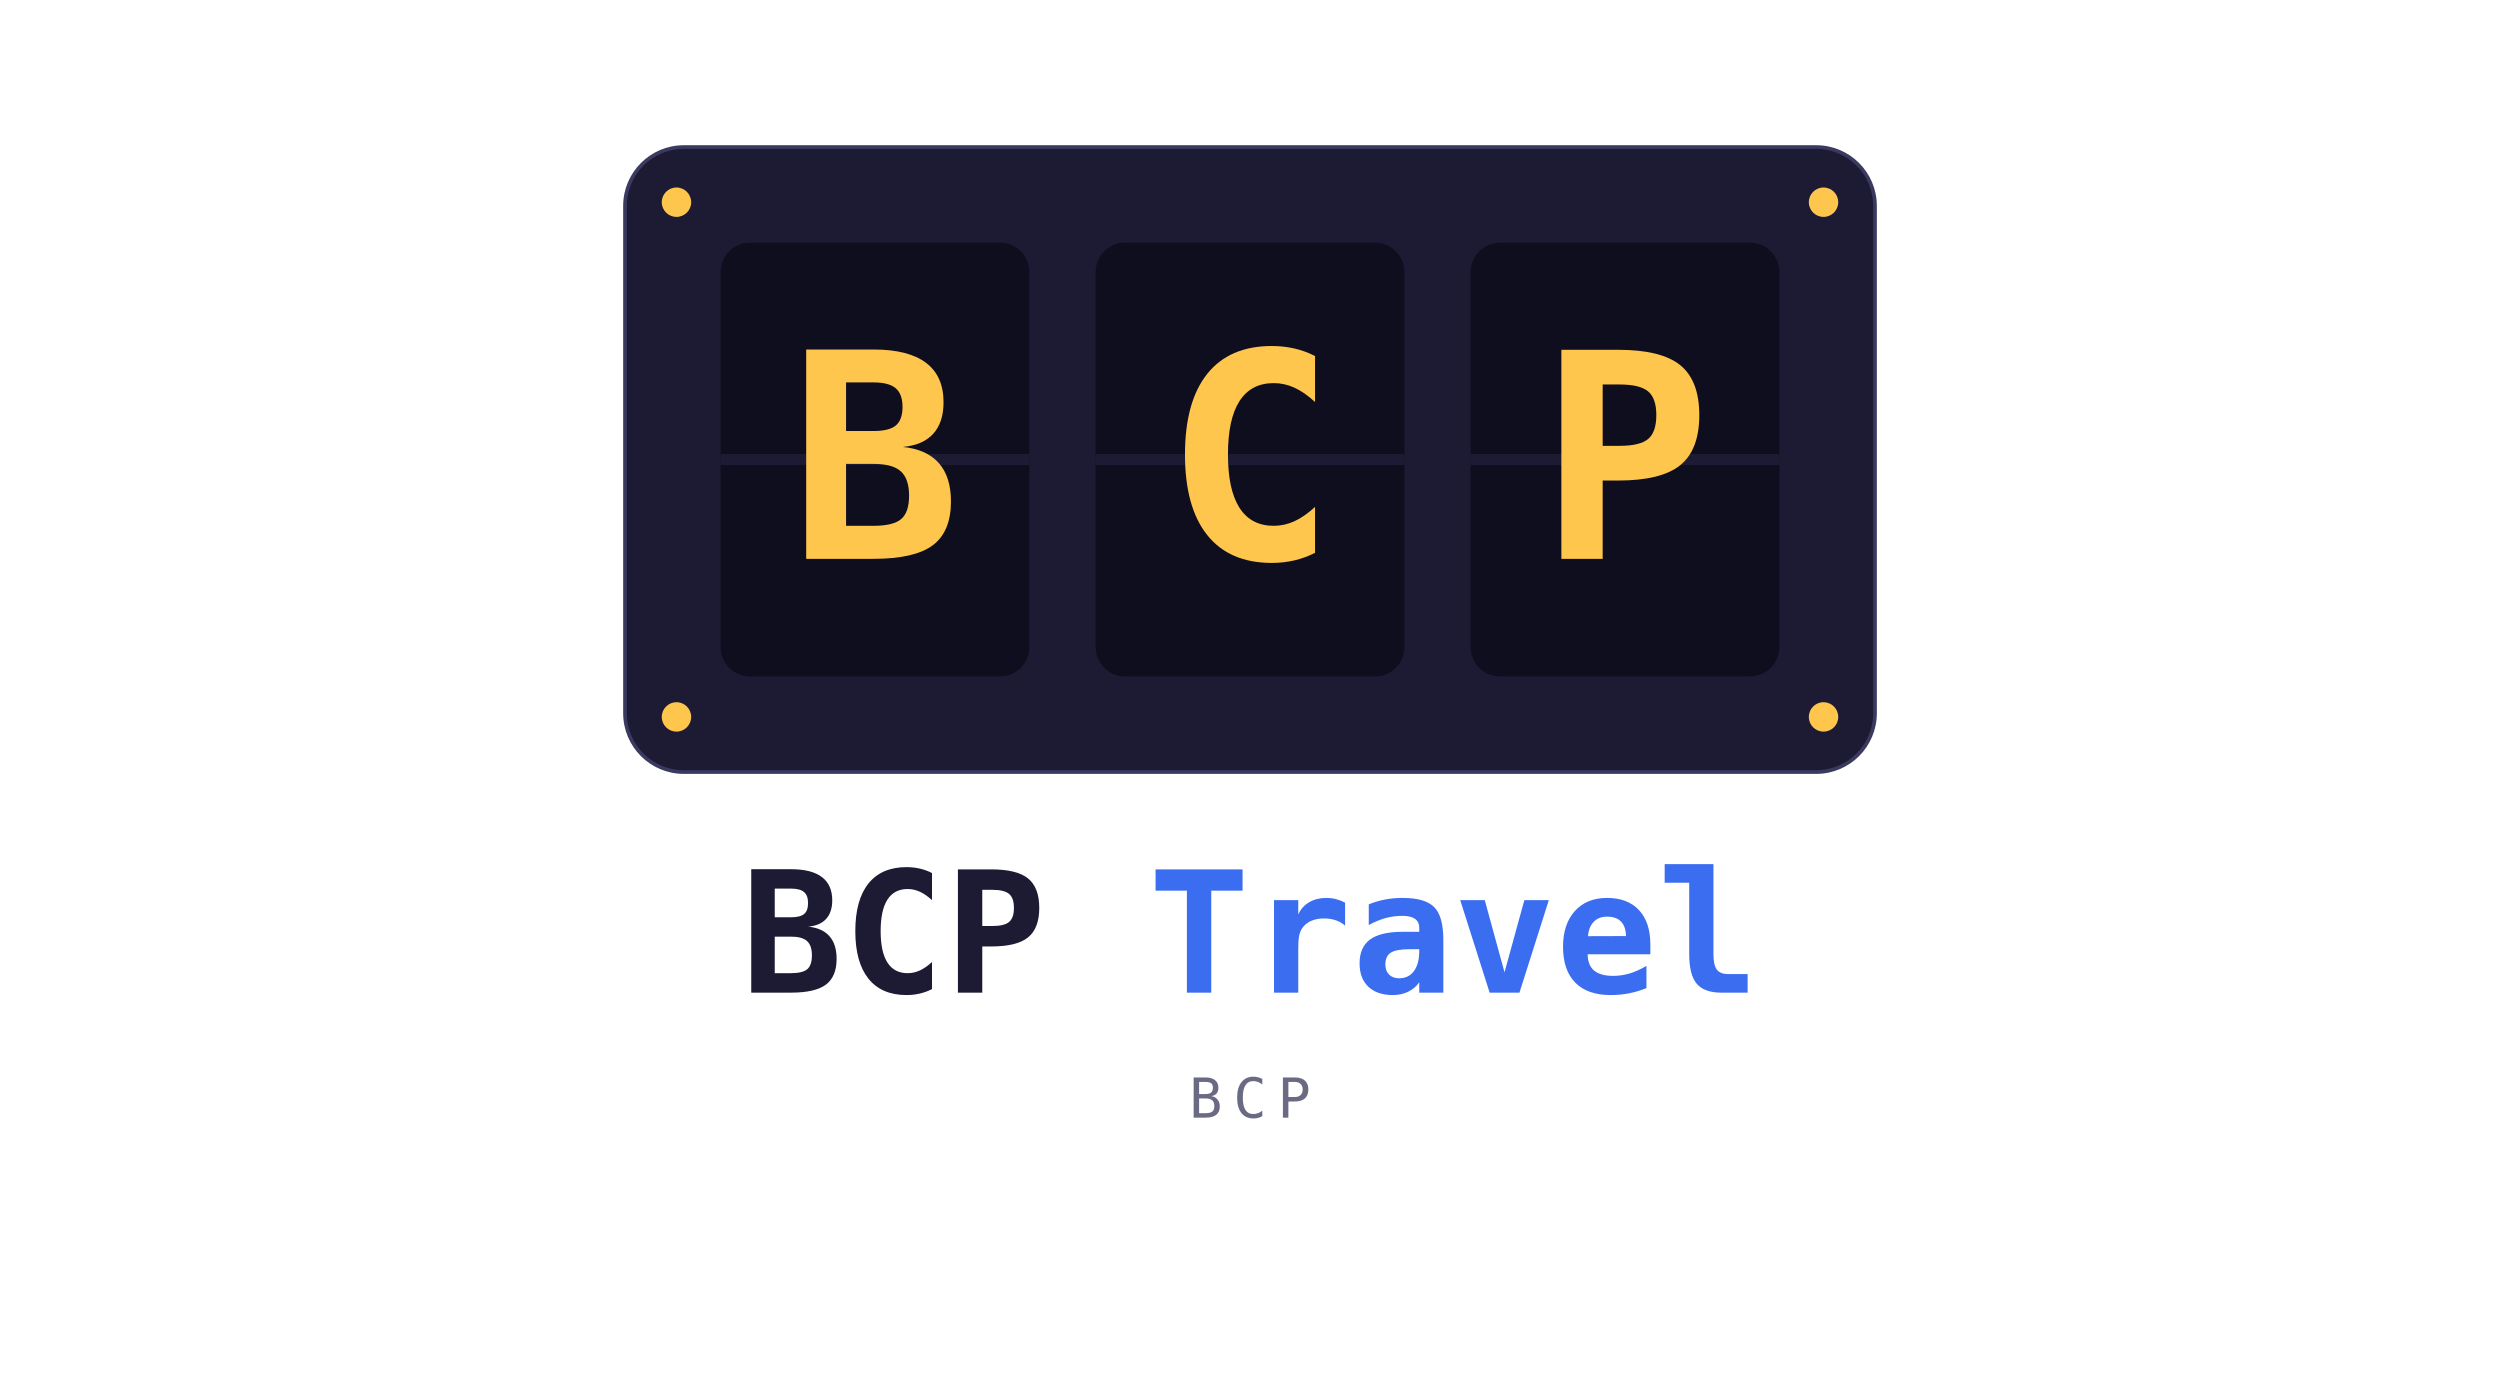
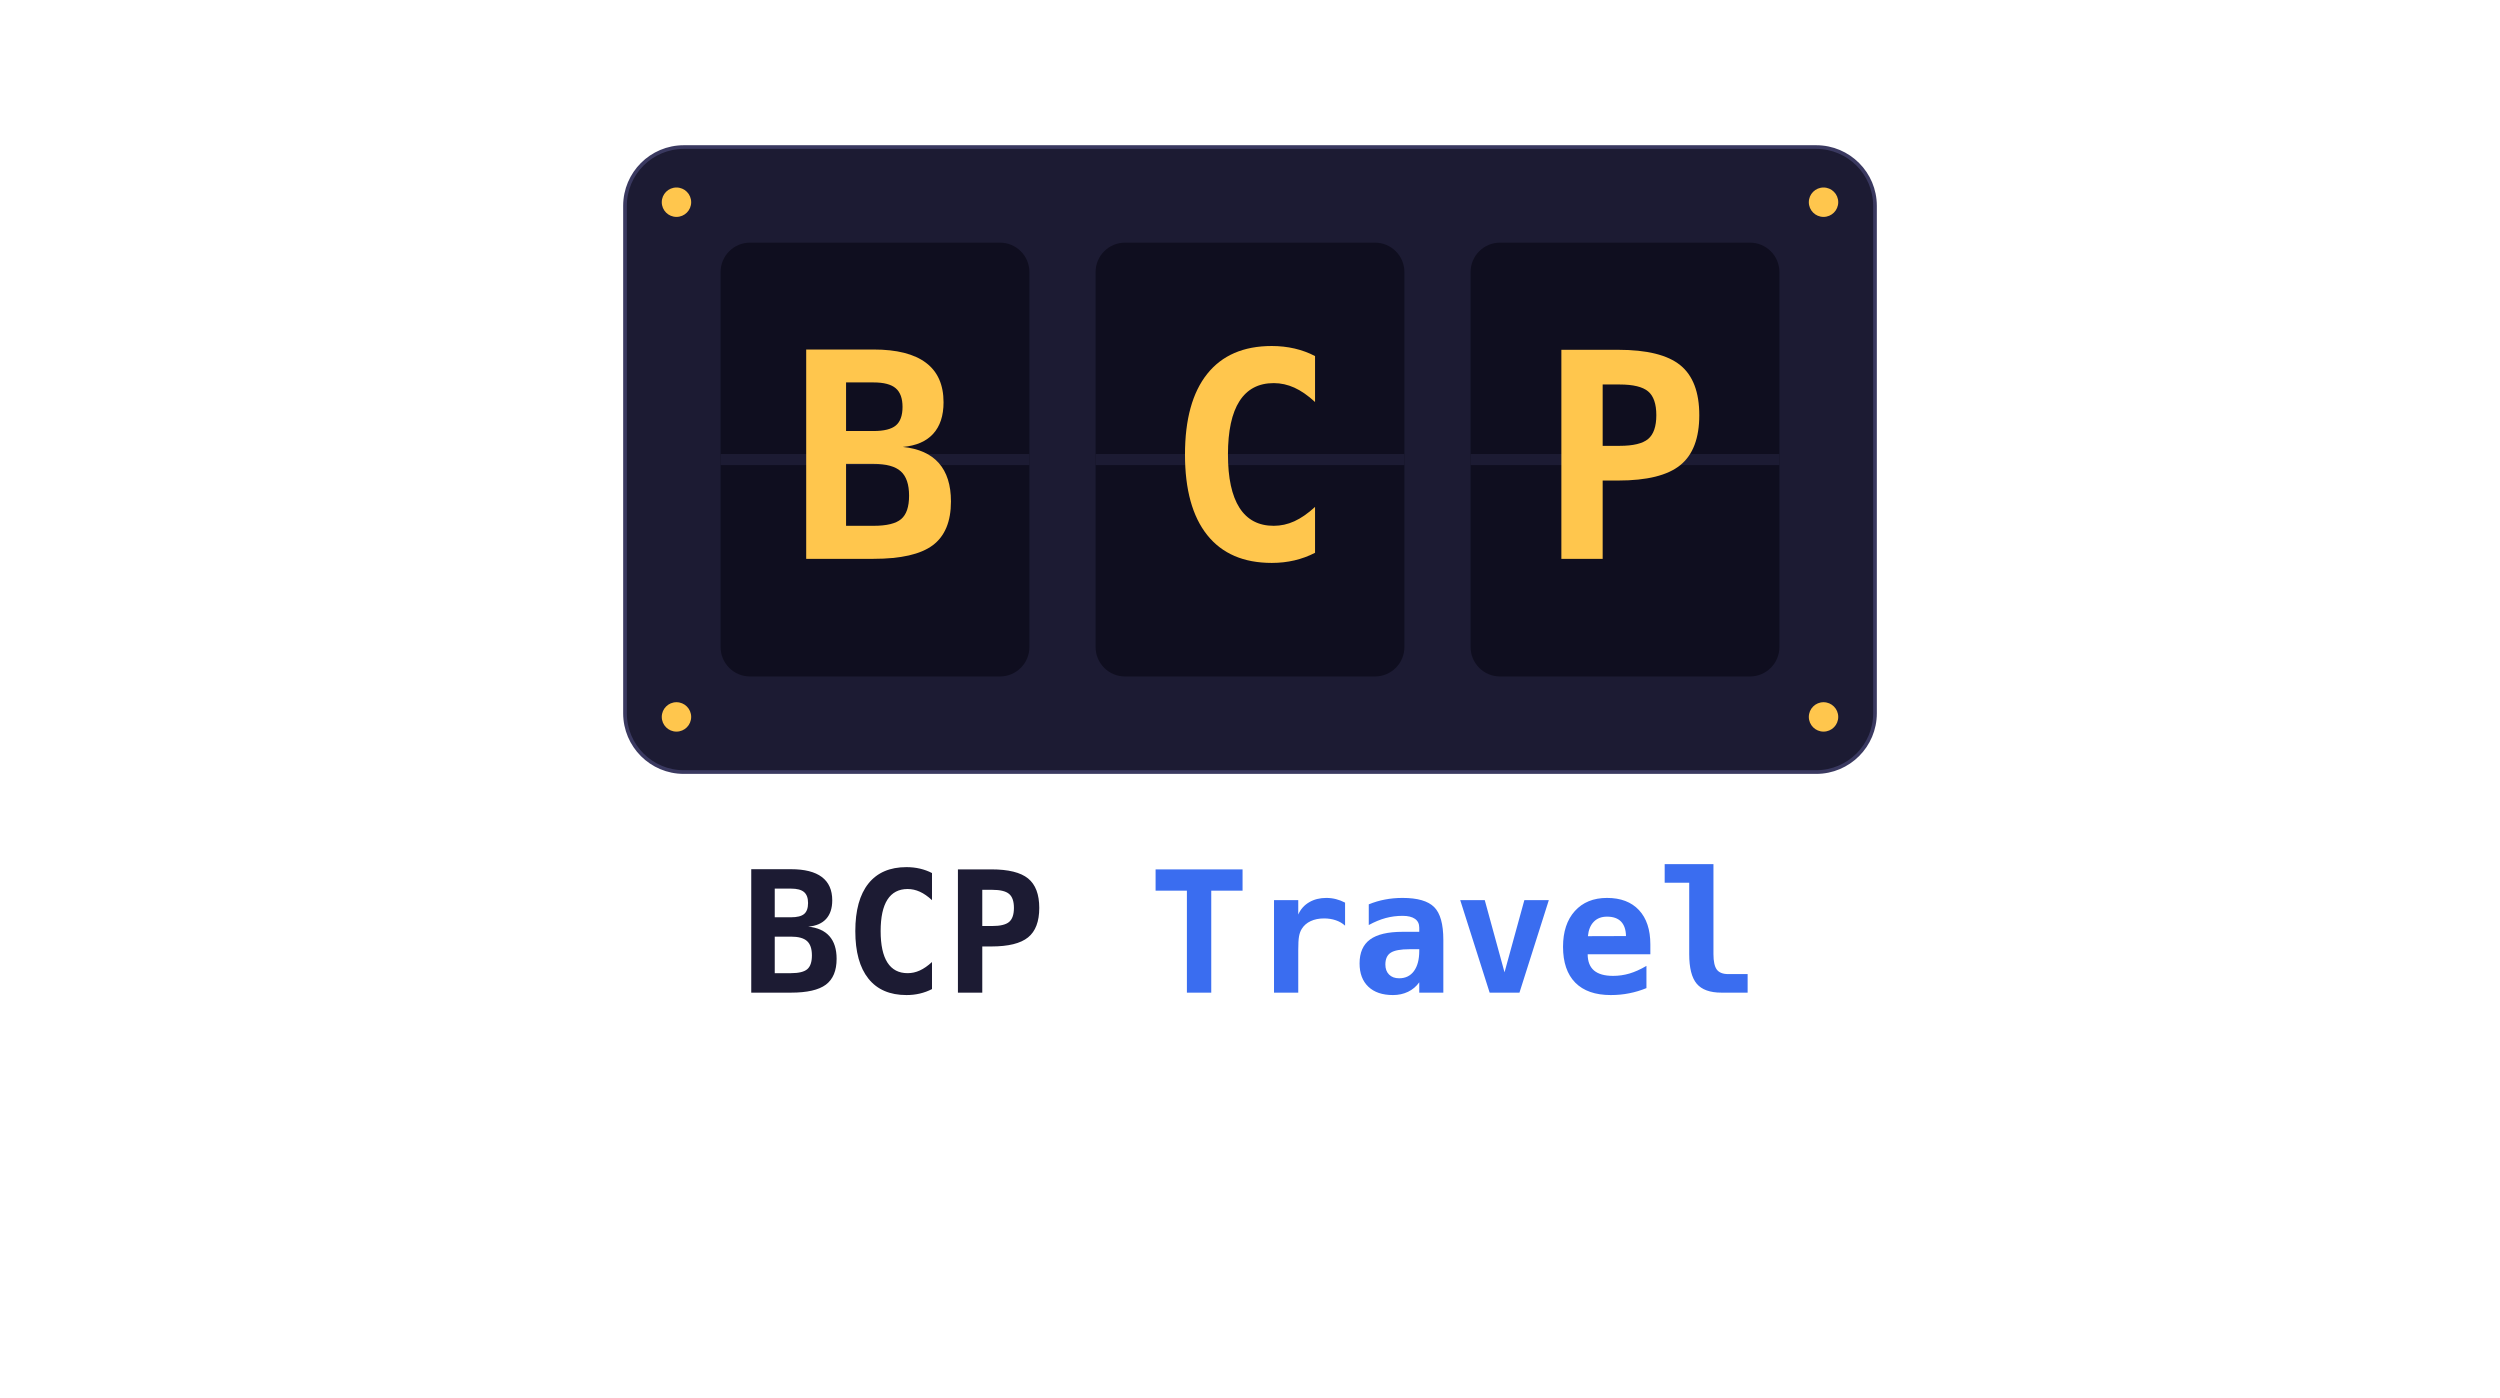
<svg xmlns="http://www.w3.org/2000/svg" viewBox="0 0 680 380" role="img" aria-label="BCP Travel">
  <style>
    .mono { font-family: ui-monospace, "SF Mono", SFMono-Regular, Menlo, Consolas, monospace; }
  </style>
  <rect x="170" y="40" width="340" height="170" rx="16" fill="#1c1b33" />
  <rect x="170" y="40" width="340" height="170" rx="16" fill="none" stroke="#3a3960" stroke-width="1" />
  <rect x="196" y="66" width="84" height="118" rx="8" fill="#0f0e1f" />
  <rect x="298" y="66" width="84" height="118" rx="8" fill="#0f0e1f" />
  <rect x="400" y="66" width="84" height="118" rx="8" fill="#0f0e1f" />
  <line x1="196" y1="125" x2="280" y2="125" stroke="#1c1b33" stroke-width="3" />
  <line x1="298" y1="125" x2="382" y2="125" stroke="#1c1b33" stroke-width="3" />
  <line x1="400" y1="125" x2="484" y2="125" stroke="#1c1b33" stroke-width="3" />
  <text class="mono" x="238" y="125" text-anchor="middle" dominant-baseline="central" font-size="78" font-weight="700" fill="#ffc64d">B</text>
  <text class="mono" x="340" y="125" text-anchor="middle" dominant-baseline="central" font-size="78" font-weight="700" fill="#ffc64d">C</text>
  <text class="mono" x="442" y="125" text-anchor="middle" dominant-baseline="central" font-size="78" font-weight="700" fill="#ffc64d">P</text>
  <circle cx="184" cy="55" r="4" fill="#ffc64d" />
  <circle cx="496" cy="55" r="4" fill="#ffc64d" />
  <circle cx="184" cy="195" r="4" fill="#ffc64d" />
  <circle cx="496" cy="195" r="4" fill="#ffc64d" />
  <text class="mono" x="340" y="270" text-anchor="middle" font-size="46" font-weight="700" fill="#1c1b33">BCP <tspan fill="#3a6df0">Travel</tspan>
  </text>
-   <text class="mono" x="340" y="304" text-anchor="middle" font-size="15" letter-spacing="3" fill="#6b6a85">BCP</text>
</svg>
